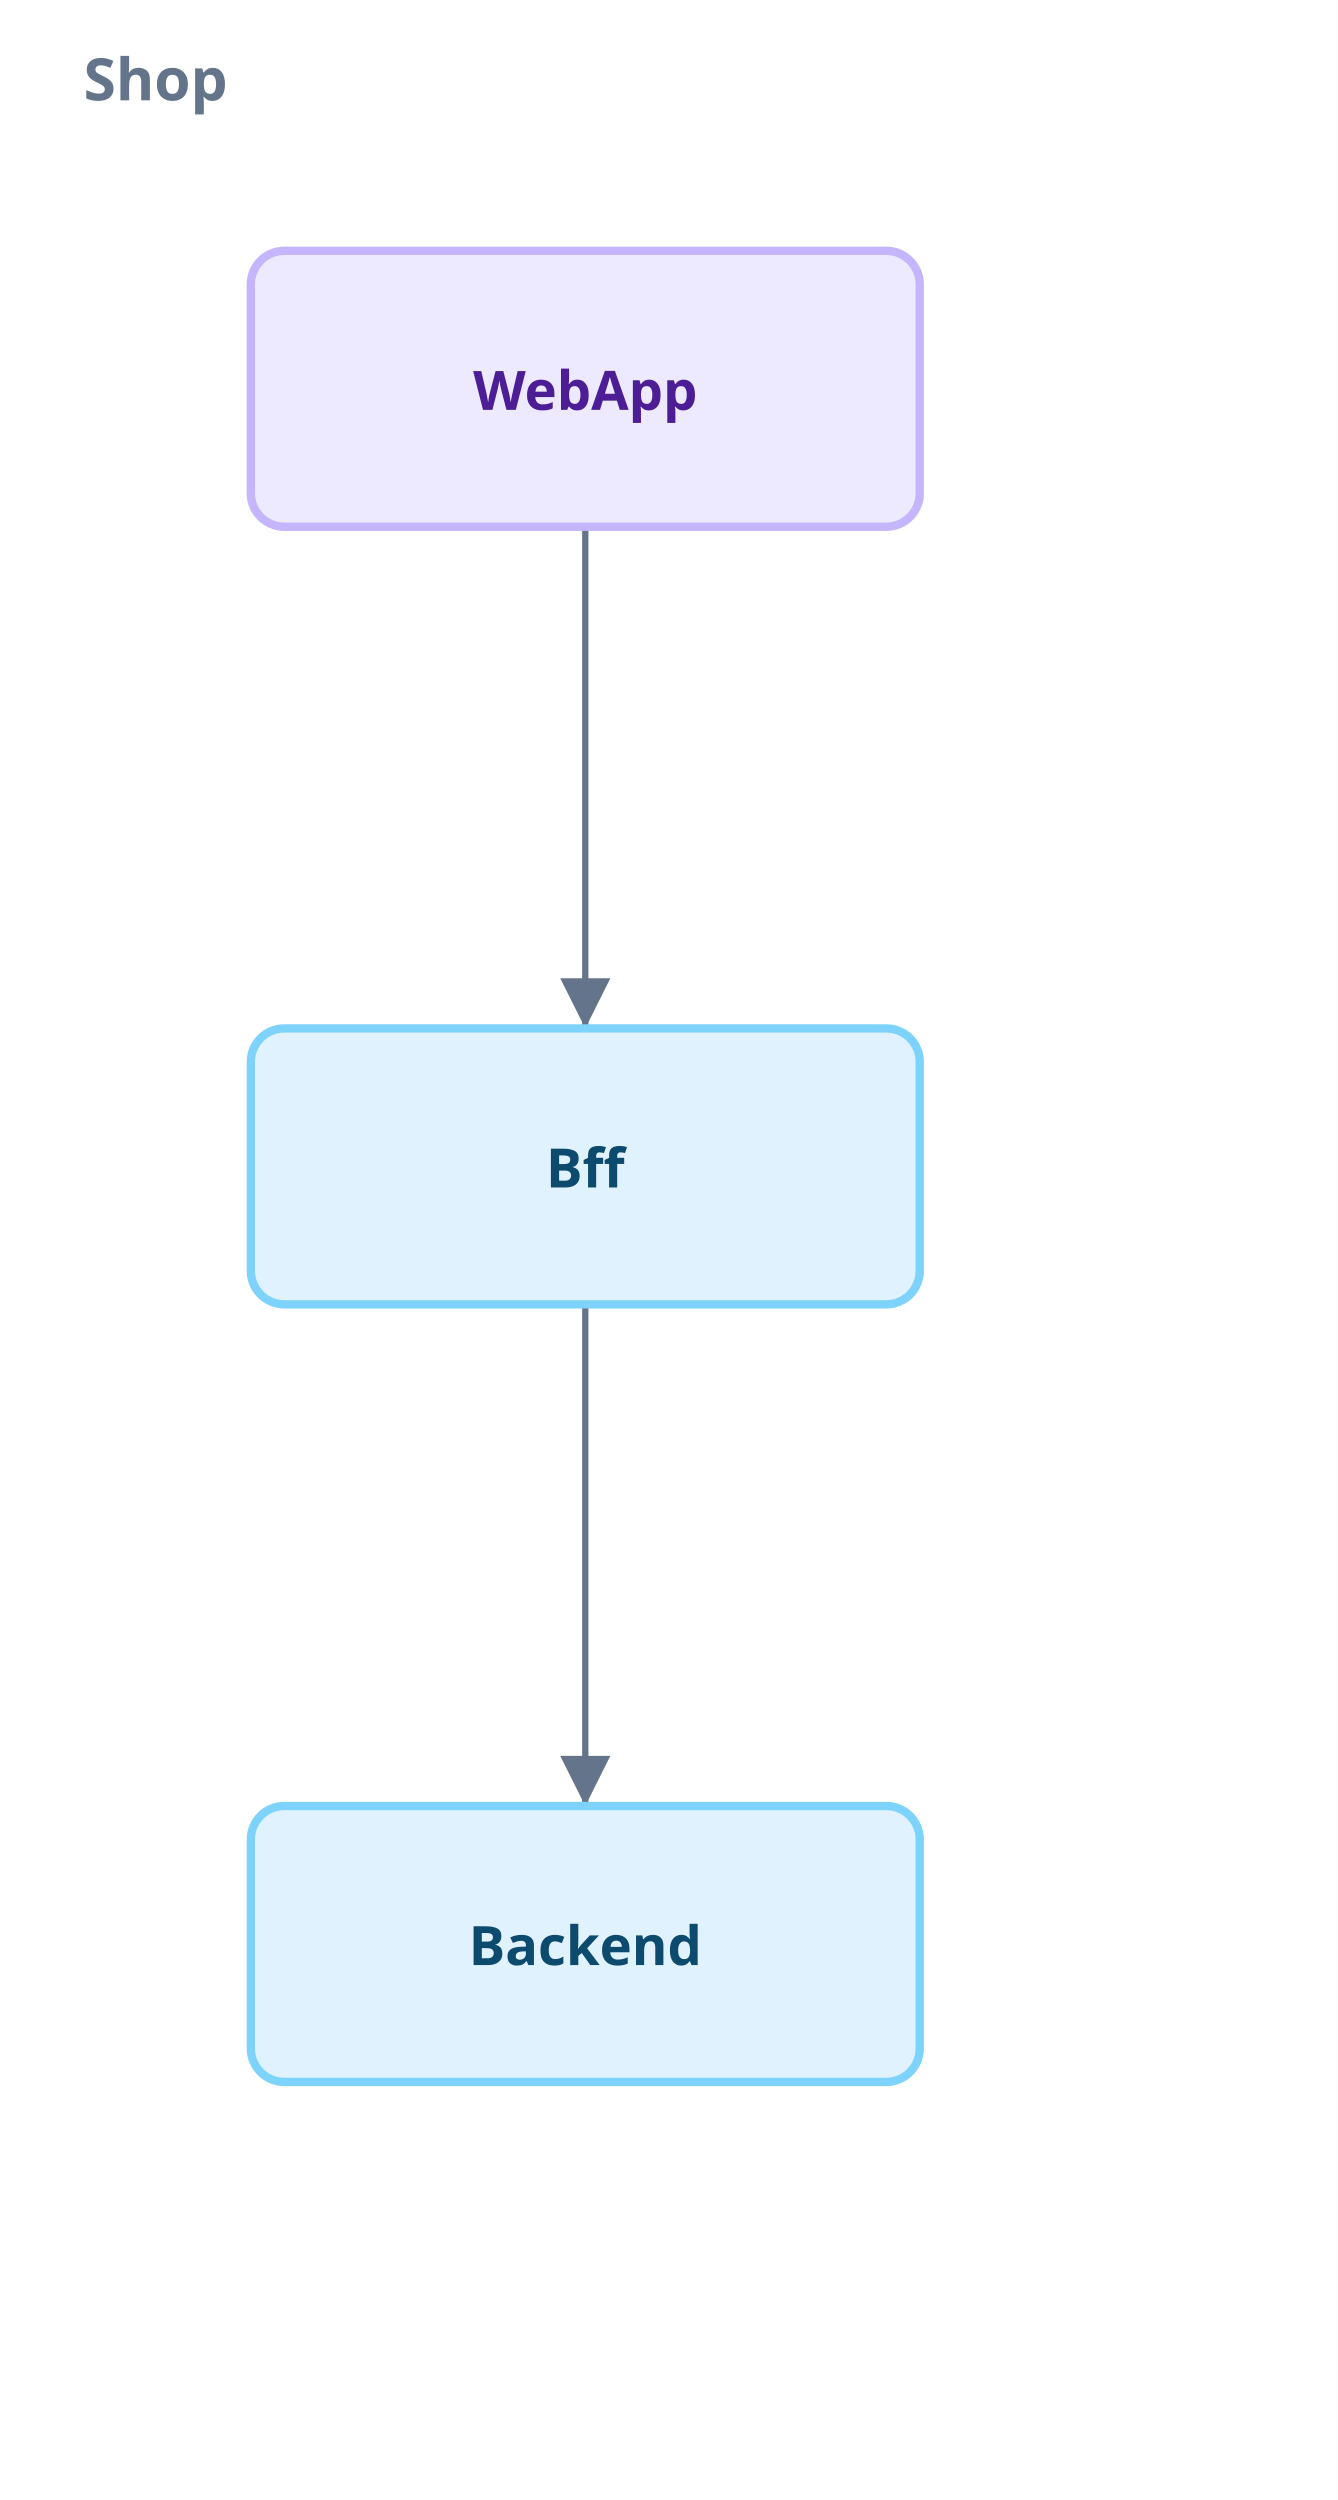
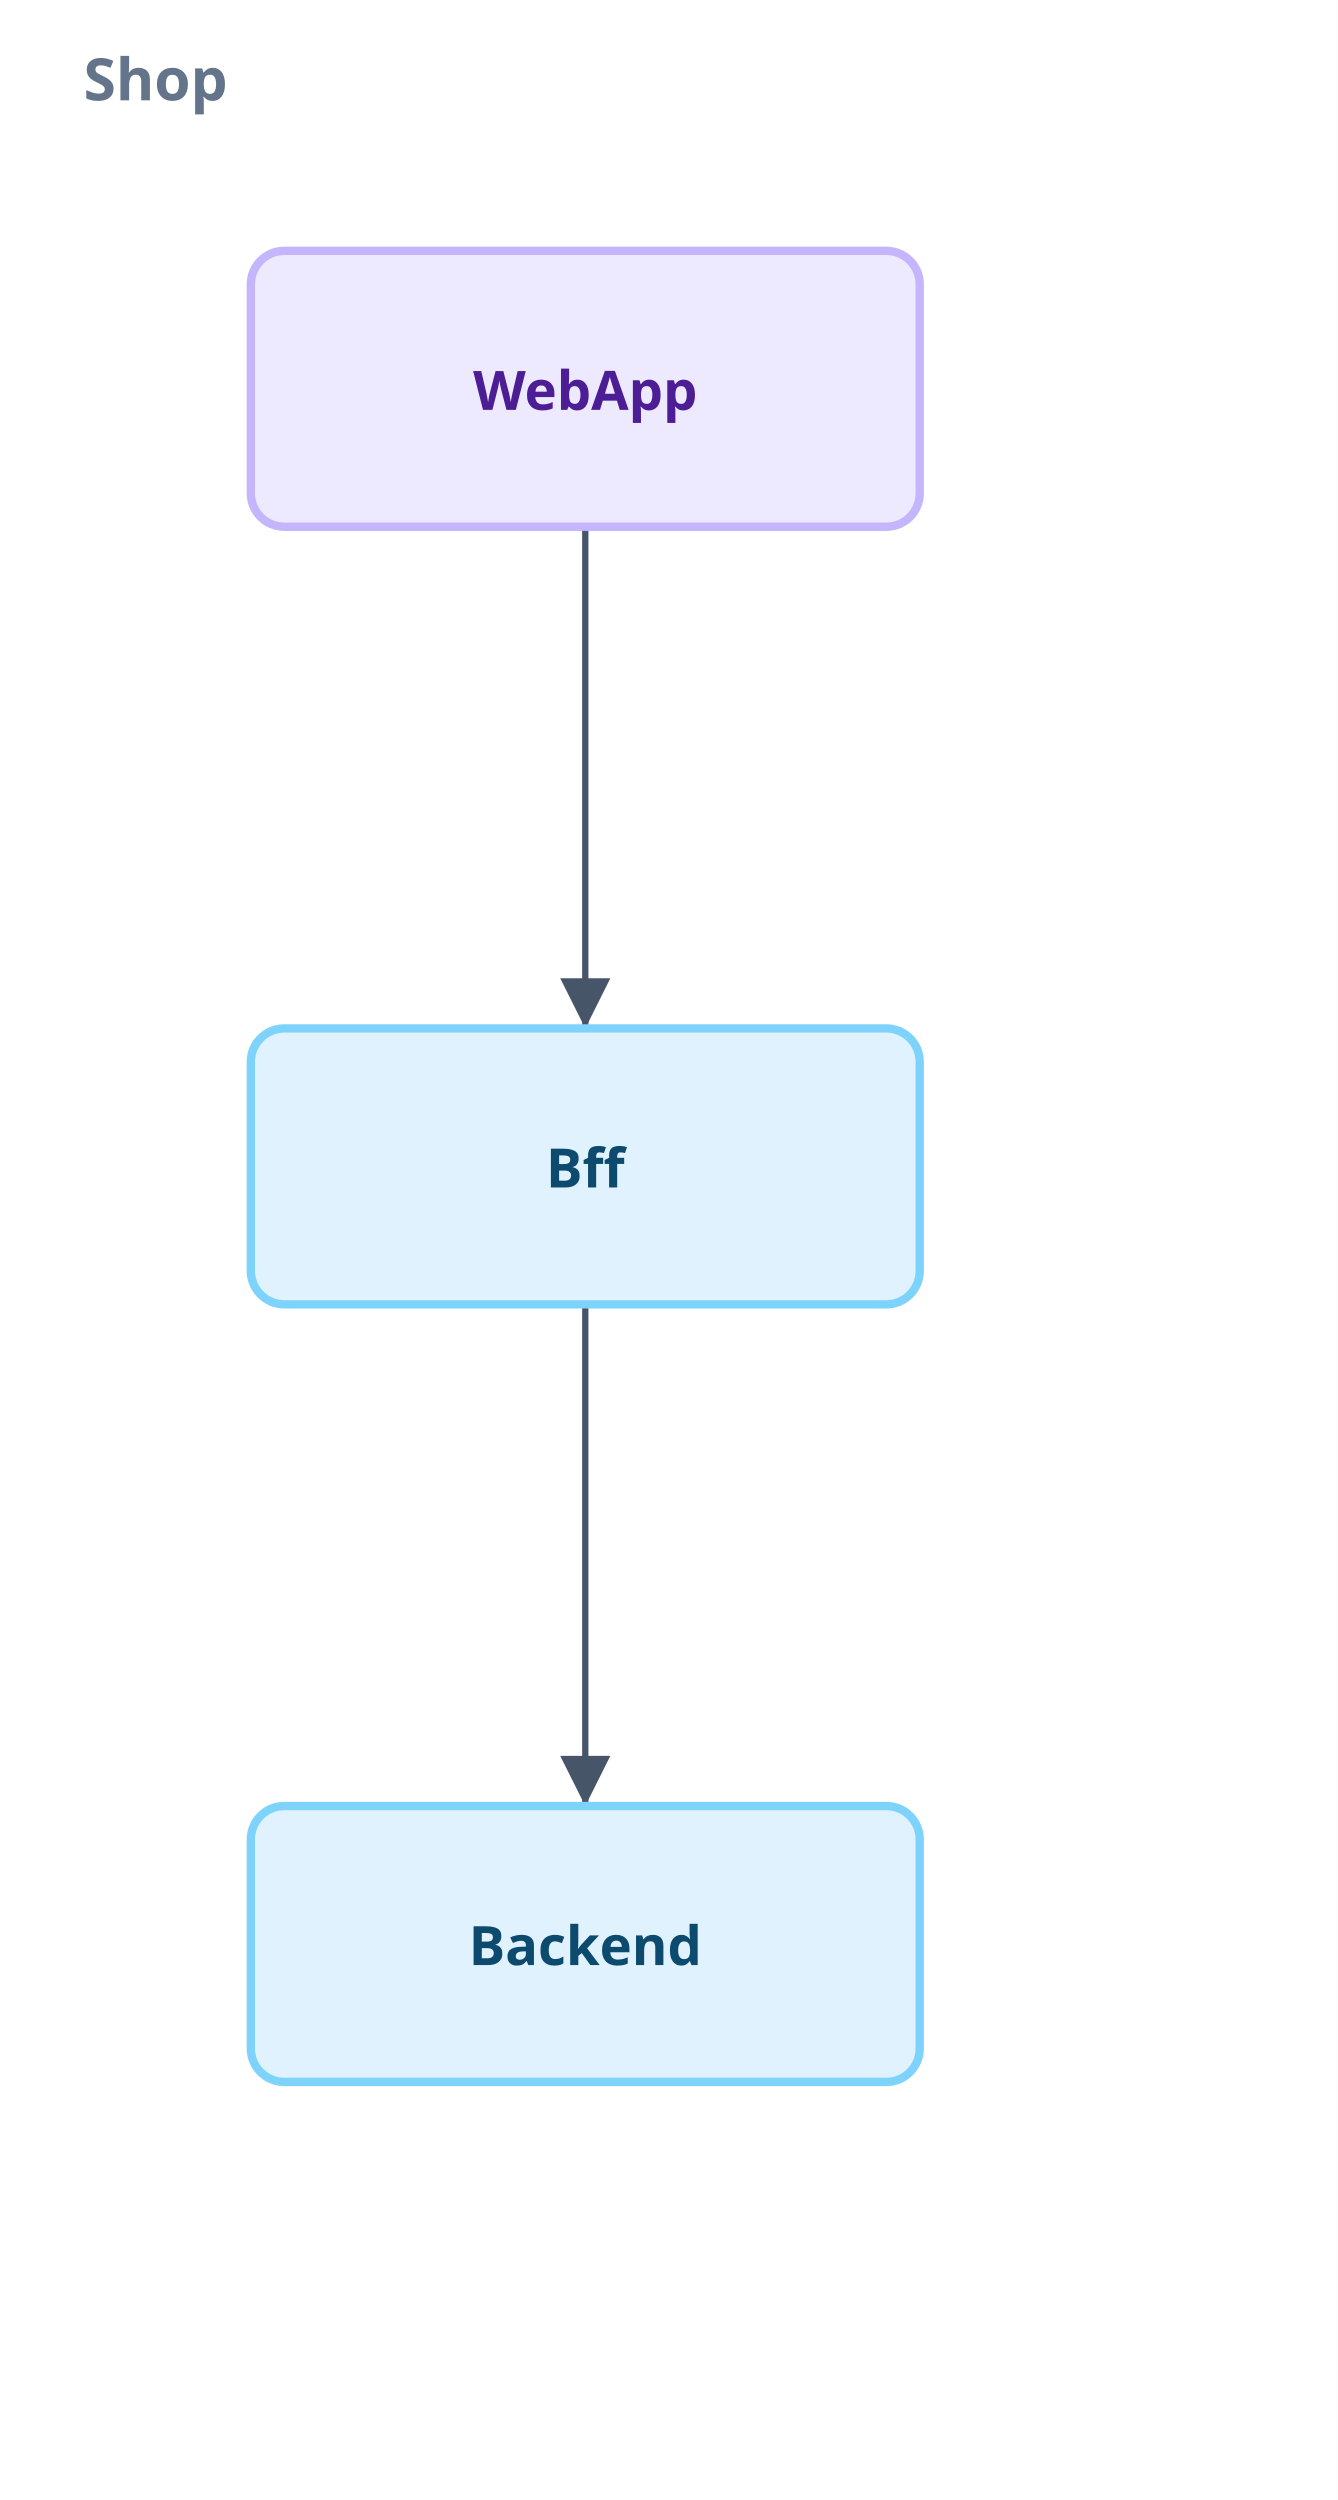
<svg xmlns="http://www.w3.org/2000/svg" viewBox="0 0 320 598" width="320" height="598">
  <defs>
    <marker id="arrow-default" viewBox="0 0 10 10" refX="10" refY="5" markerWidth="8" markerHeight="8" orient="auto-start-reverse">
-       <path d="M 0 0 L 10 5 L 0 10 z" fill="#64748B" />
+       <path d="M 0 0 L 10 5 L 0 10 z" fill="#475569" />
    </marker>
  </defs>
  <rect width="320" height="598" fill="#FFFFFF" rx="0" />
  <text x="20" y="24" fill="#64748B" font-size="14px" font-family="sans-serif" font-weight="bold">Shop</text>
  <g class="edges">
    <g data-edge-from="WebApp" data-edge-to="Bff" data-edge-kind="sync" data-edge-canonical-id="WebApp-&gt;Bff" class="krs-edge krs-edge--interactive">
      <line x1="140" y1="126" x2="140" y2="246" stroke="transparent" stroke-width="14" stroke-linecap="butt" class="krs-edge__hitline" />
-       <line x1="140" y1="126" x2="140" y2="246" stroke="#64748B" stroke-width="1.5" marker-end="url(#arrow-default)" />
+       <line x1="140" y1="126" x2="140" y2="246" stroke="#475569" stroke-width="1.5" marker-end="url(#arrow-default)" />
    </g>
    <g data-edge-from="Bff" data-edge-to="Backend" data-edge-kind="sync" data-edge-canonical-id="Bff-&gt;Backend" class="krs-edge krs-edge--interactive">
      <line x1="140" y1="312" x2="140" y2="432" stroke="transparent" stroke-width="14" stroke-linecap="butt" class="krs-edge__hitline" />
-       <line x1="140" y1="312" x2="140" y2="432" stroke="#64748B" stroke-width="1.5" marker-end="url(#arrow-default)" />
+       <line x1="140" y1="312" x2="140" y2="432" stroke="#475569" stroke-width="1.5" marker-end="url(#arrow-default)" />
    </g>
  </g>
  <g class="nodes">
    <g data-node-id="WebApp" data-node-kind="client" data-has-children="false" data-has-description="false">
      <rect x="60" y="60" width="160" height="66" rx="8" ry="8" fill="#EDE9FE" stroke="#C4B5FD" stroke-width="2" />
      <text x="140" y="93" text-anchor="middle" dominant-baseline="central" fill="#4C1D95" font-size="13px" font-weight="bold" font-family="sans-serif">WebApp</text>
    </g>
    <g data-node-id="Bff" data-node-kind="service" data-has-children="false" data-has-description="false">
      <rect x="60" y="246" width="160" height="66" rx="8" ry="8" fill="#E0F2FE" stroke="#7DD3FC" stroke-width="2" />
      <text x="140" y="279" text-anchor="middle" dominant-baseline="central" fill="#0C4A6E" font-size="13px" font-weight="bold" font-family="sans-serif">Bff</text>
    </g>
    <g data-node-id="Backend" data-node-kind="service" data-has-children="true" data-has-description="false" style="cursor: pointer">
      <rect x="60" y="432" width="160" height="66" rx="8" ry="8" fill="#E0F2FE" stroke="#7DD3FC" stroke-width="2" />
      <text x="140" y="465" text-anchor="middle" dominant-baseline="central" fill="#0C4A6E" font-size="13px" font-weight="bold" font-family="sans-serif">Backend</text>
    </g>
  </g>
</svg>
